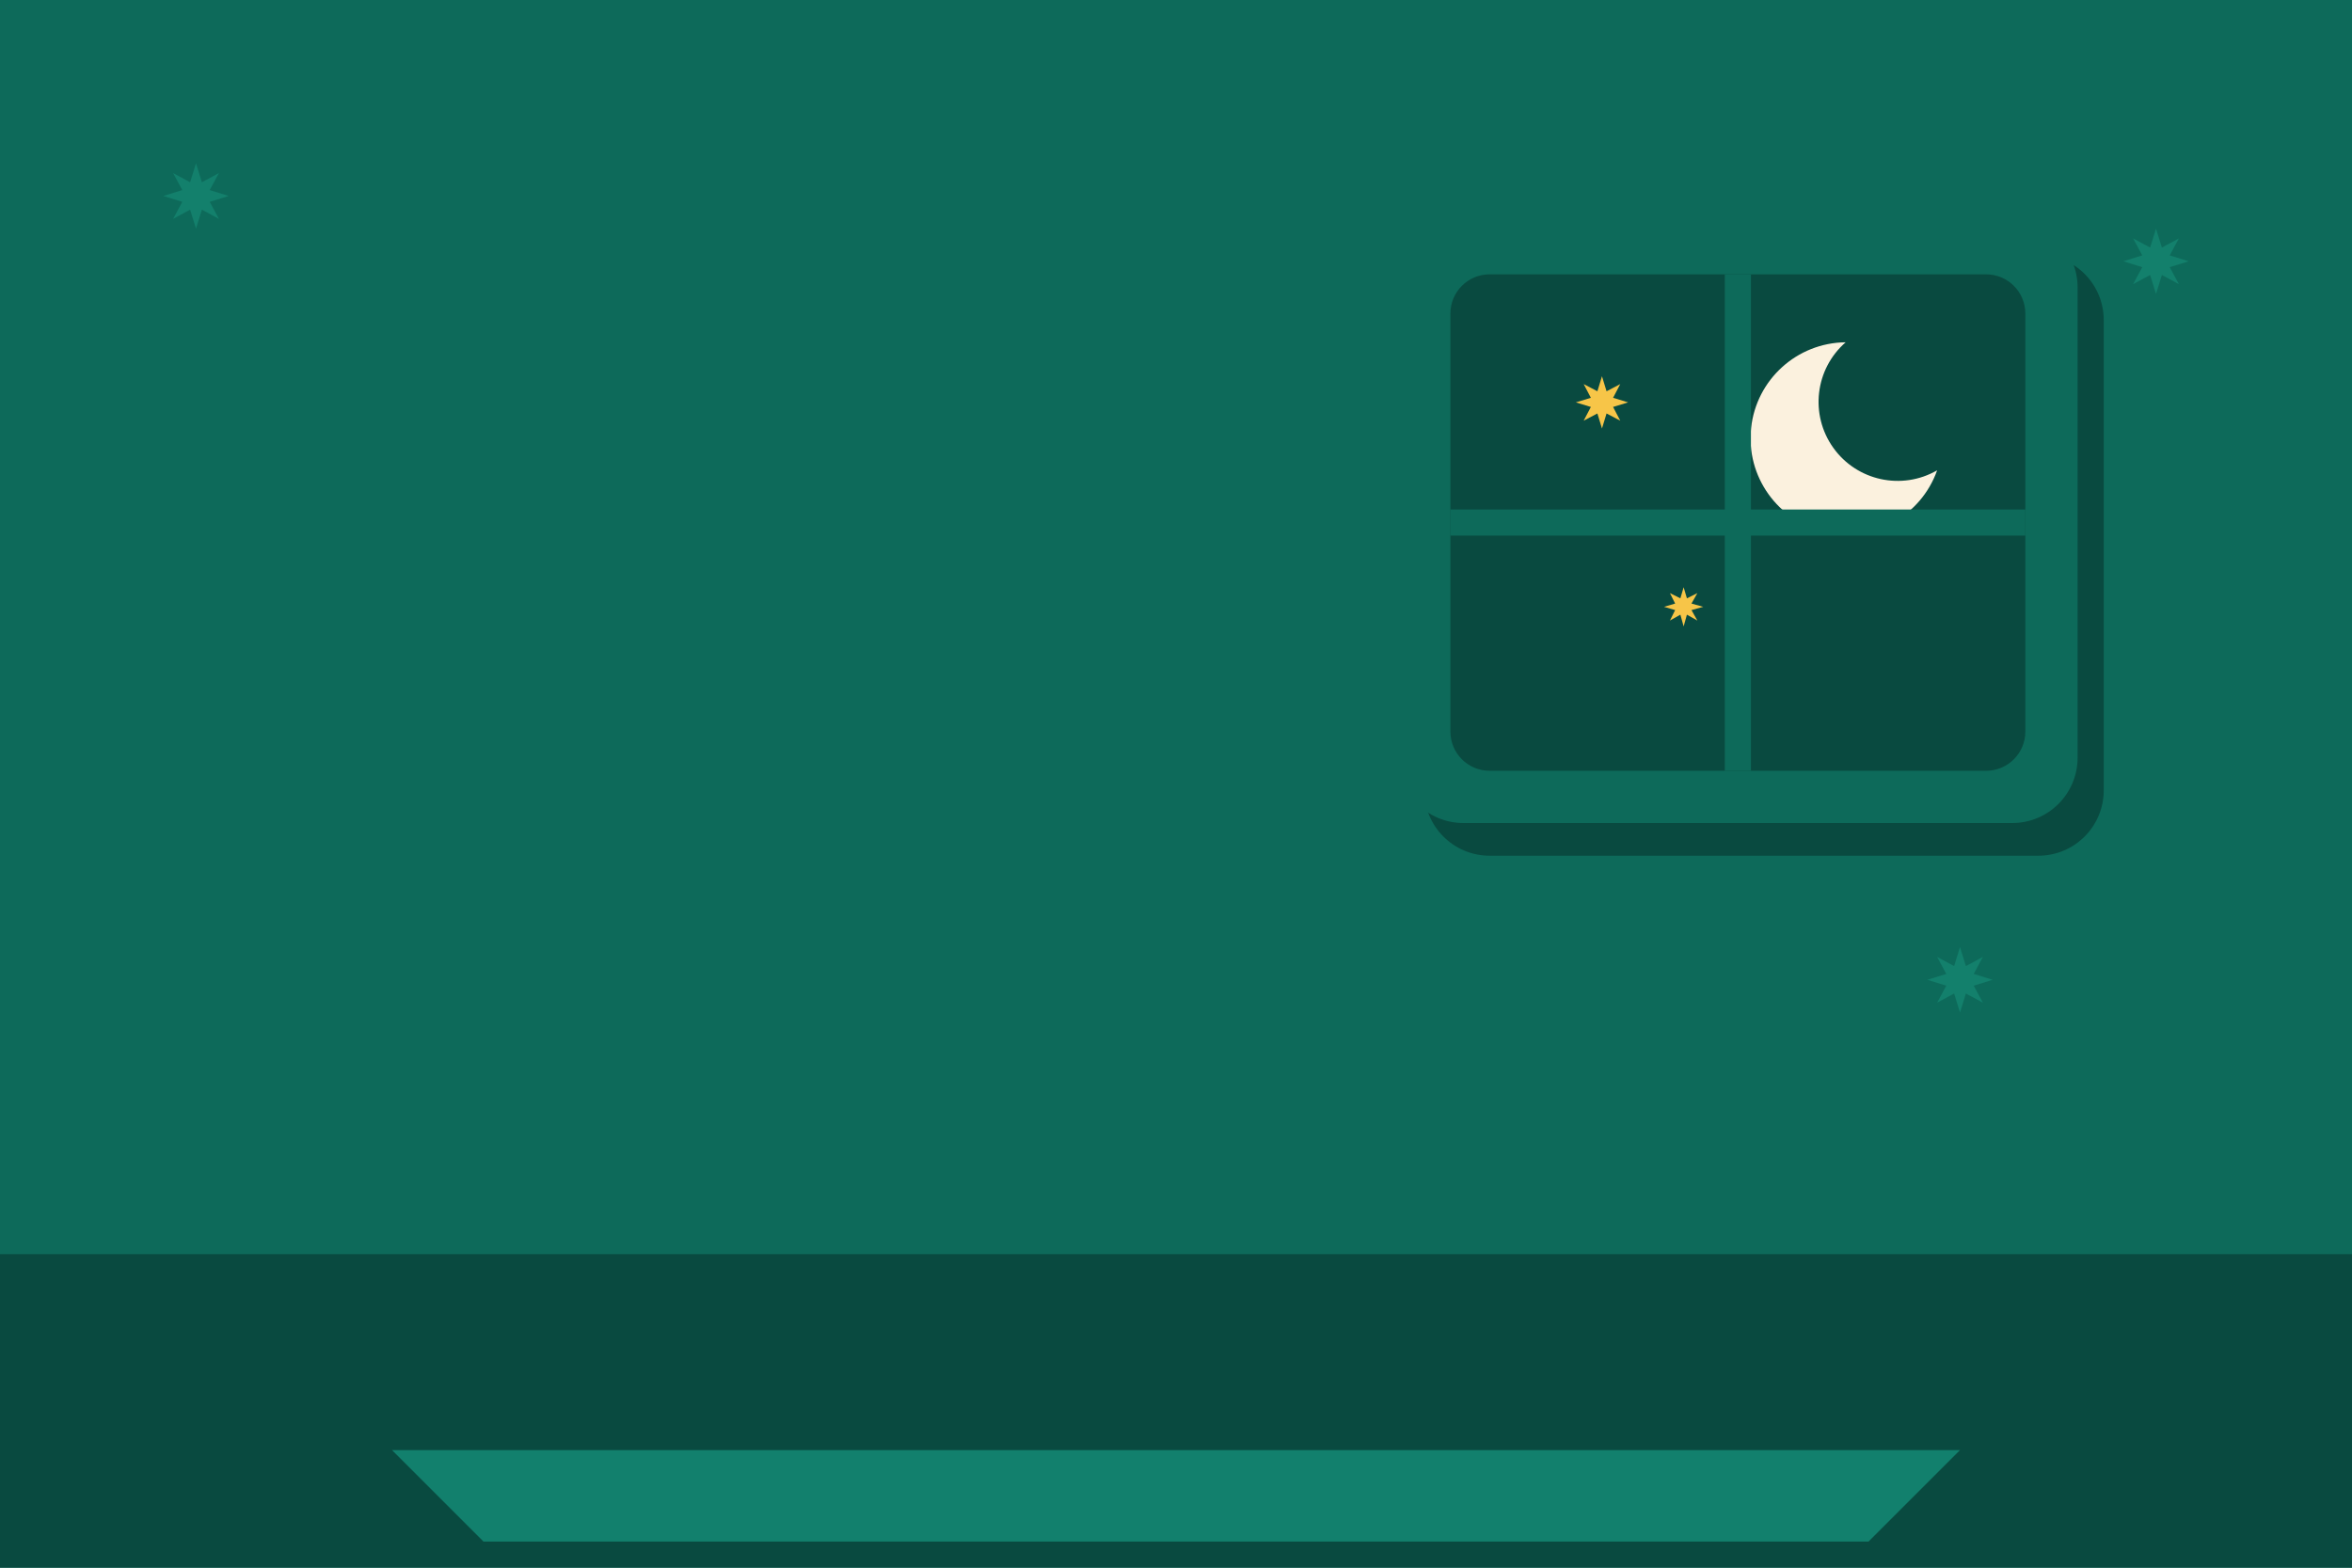
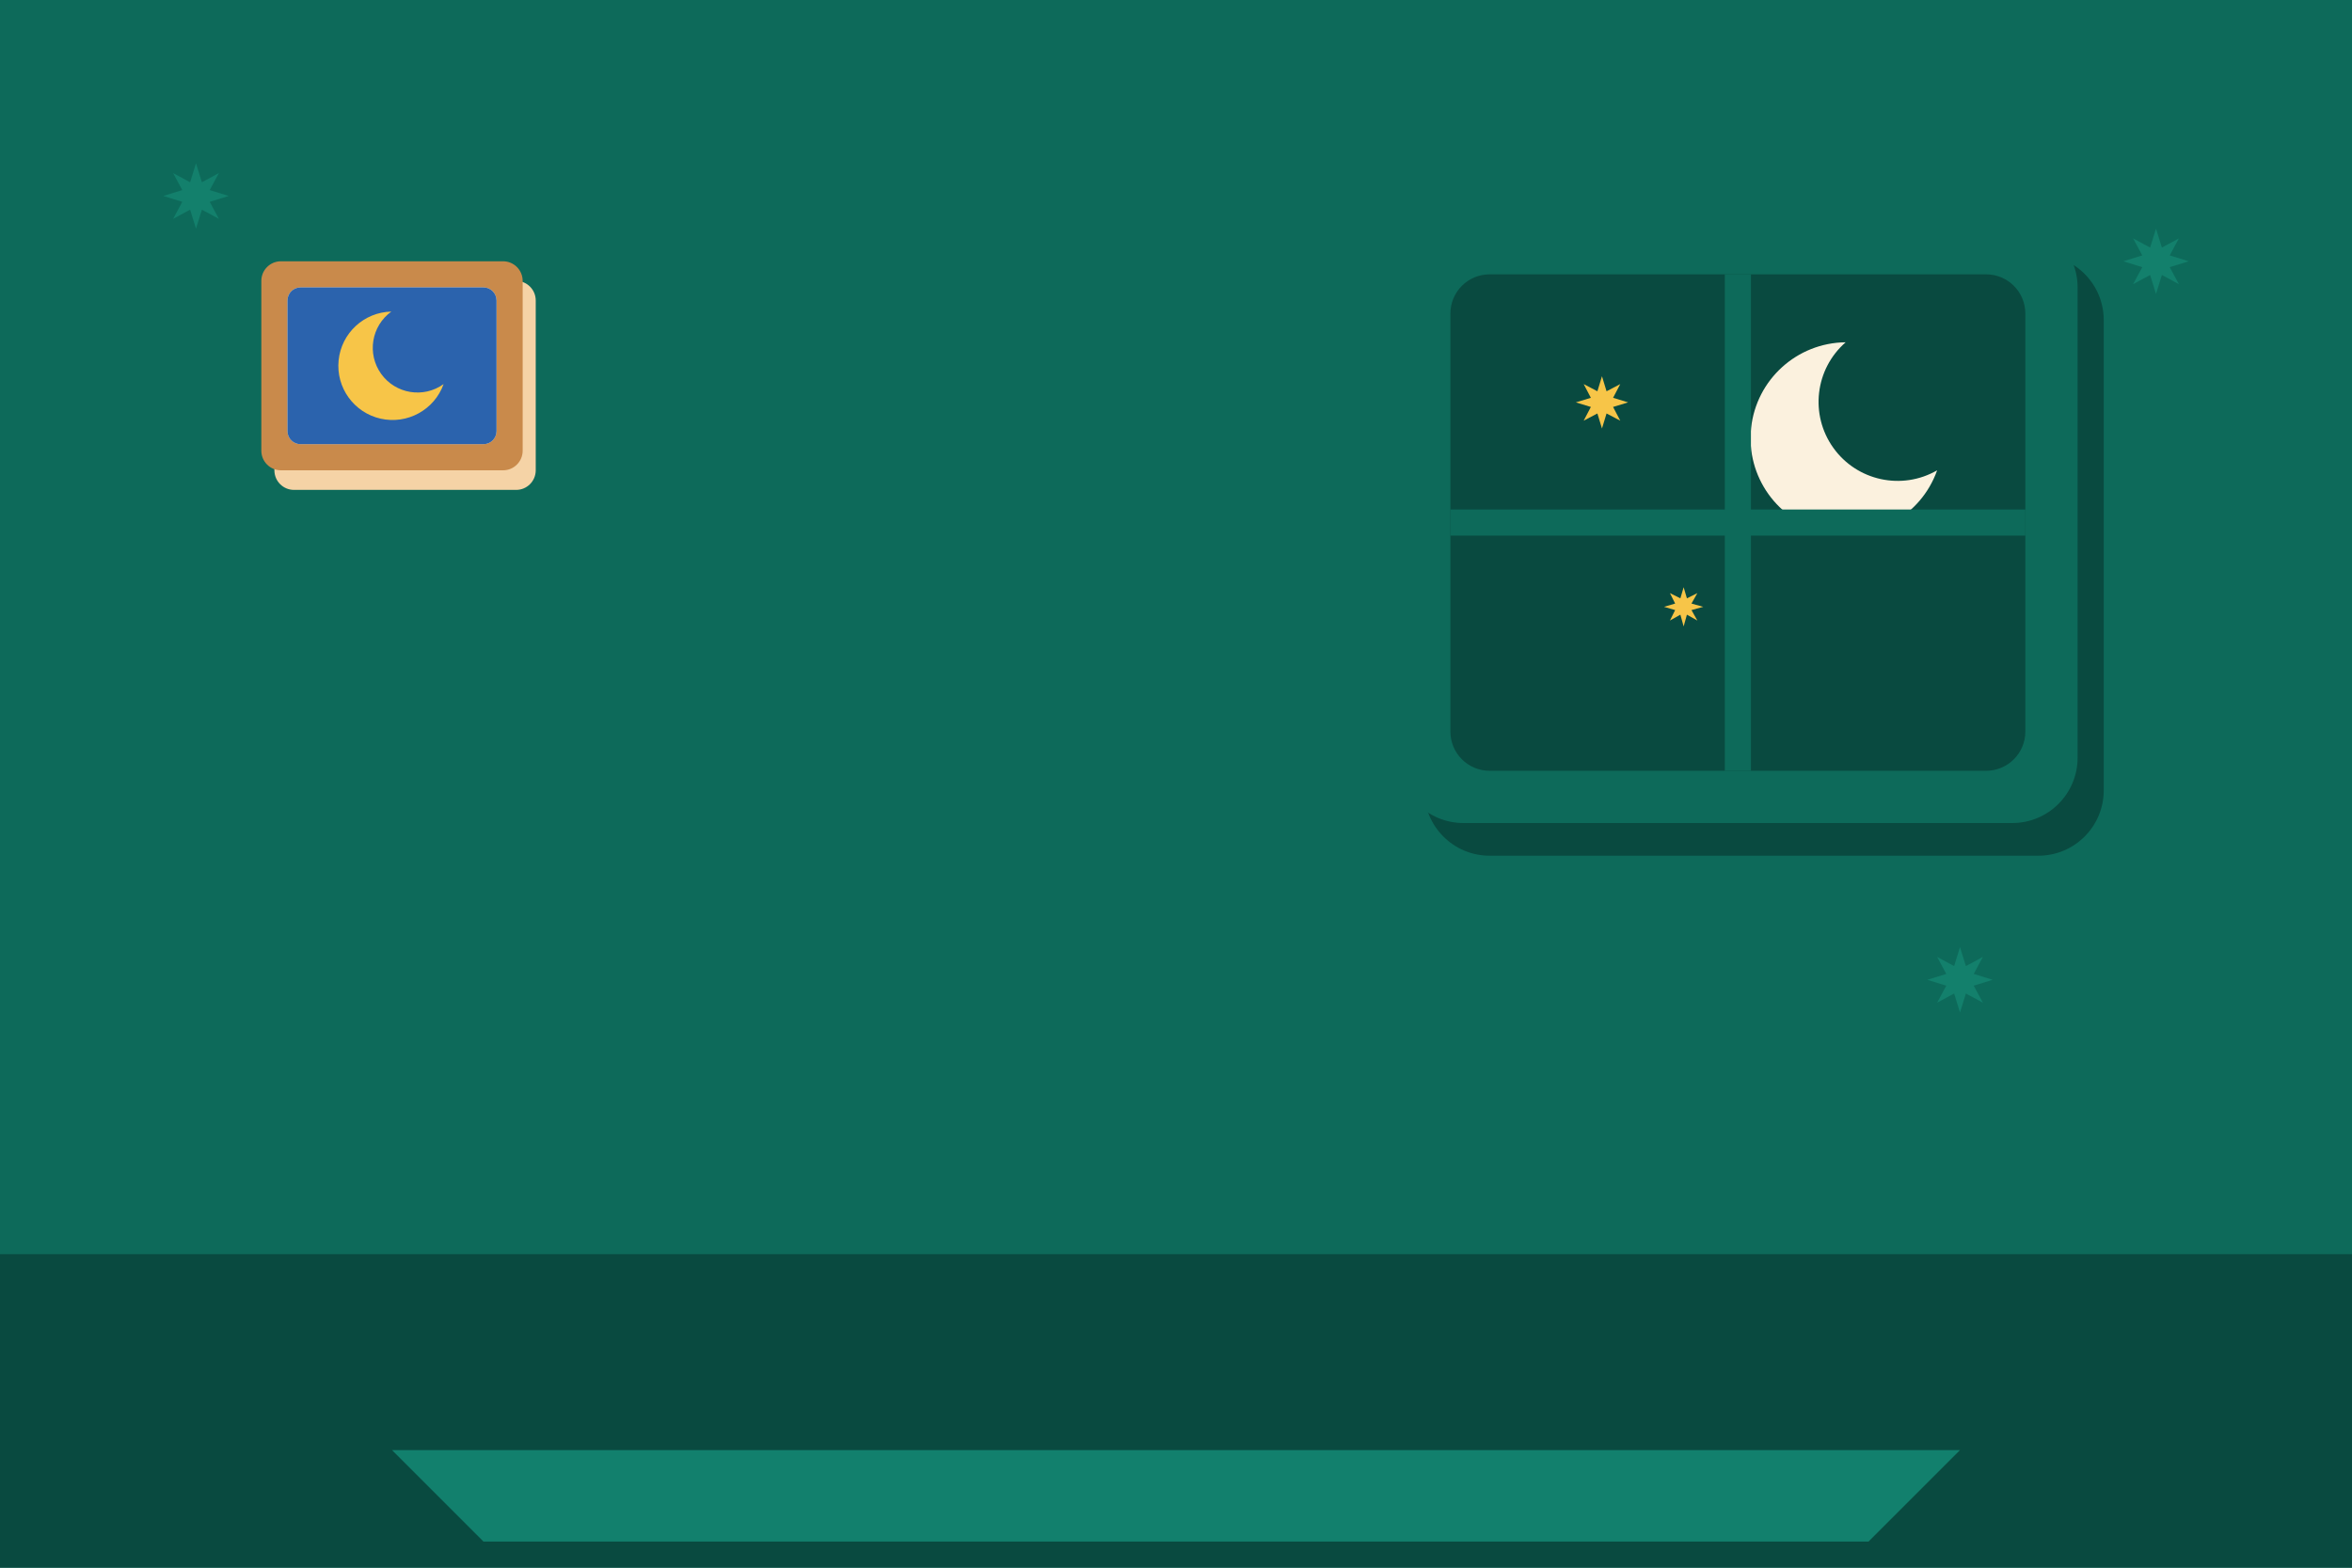
<svg xmlns="http://www.w3.org/2000/svg" viewBox="0 0 360 240">
  <rect x="0" y="0" width="360" height="240" fill="#0D6A5A" />
  <polygon points="30,25 30.9,27.9 33.5,26.5 32.1,29.1 35,30 32.1,30.9 33.5,33.5 30.9,32.1 30,35 29.1,32.1 26.5,33.5 27.9,30.9 25,30 27.9,29.1 26.5,26.5 29.1,27.9" fill="#13806C" />
  <polygon points="330,35 330.9,37.9 333.5,36.5 332.1,39.1 335,40 332.1,40.9 333.5,43.5 330.9,42.1 330,45 329.1,42.1 326.5,43.5 327.9,40.9 325,40 327.9,39.1 326.5,36.5 329.1,37.9" fill="#13806C" />
  <polygon points="300,145 300.9,147.9 303.5,146.5 302.1,149.1 305,150 302.1,150.9 303.5,153.5 300.9,152.1 300,155 299.1,152.1 296.5,153.5 297.9,150.9 295,150 297.9,149.1 296.5,146.5 299.1,147.9" fill="#13806C" />
  <rect x="218" y="39" width="104" height="92" rx="10" fill="#094A40" />
  <rect x="214" y="34" width="104" height="92" rx="10" fill="#0D6A5A" />
  <rect x="222" y="42" width="88" height="76" rx="6" fill="#094A40" />
  <path d="M282.5 52.4 A14.7 14.7 0 1 0 296.5 72 A12.1 12.1 0 0 1 282.5 52.4 Z" fill="#FBF1DE" />
  <polygon points="245.2,57.6 245.9,59.9 248,58.8 246.9,60.9 249.2,61.6 246.9,62.3 248,64.4 245.9,63.3 245.2,65.6 244.5,63.3 242.4,64.4 243.5,62.3 241.2,61.6 243.5,60.9 242.4,58.8 244.5,59.9" fill="#F7C548" />
  <polygon points="257.7,89.9 258.2,91.6 259.8,90.8 258.9,92.4 260.7,92.9 258.9,93.4 259.8,95 258.2,94.1 257.7,95.9 257.2,94.1 255.6,95 256.4,93.4 254.7,92.9 256.4,92.4 255.6,90.8 257.2,91.6" fill="#F7C548" />
  <rect x="264" y="42" width="4" height="76" fill="#0D6A5A" />
  <rect x="222" y="78" width="88" height="4" fill="#0D6A5A" />
+   <rect x="42" y="43" width="40" height="32" rx="3" fill="#F5D3A6" />
+   <rect x="40" y="40" width="40" height="32" rx="3" fill="#C98A4B" />
+   <rect x="44" y="44" width="32" height="24" rx="2" fill="#FBF1DE" />
+   <rect x="44" y="44" width="32" height="24" rx="2" fill="#2B63AD" />
+   <path d="M59.9 47.7 A8.3 8.3 0 1 0 67.9 58.8 A6.8 6.8 0 0 1 59.9 47.7 Z" fill="#F7C548" />
  <rect x="0" y="196" width="360" height="44" fill="#094A40" />
  <rect x="0" y="192" width="360" height="6" fill="#094A40" />
  <path d="M60 222 L300 222 L286 236 L74 236 Z" fill="#12806D" />
</svg>
